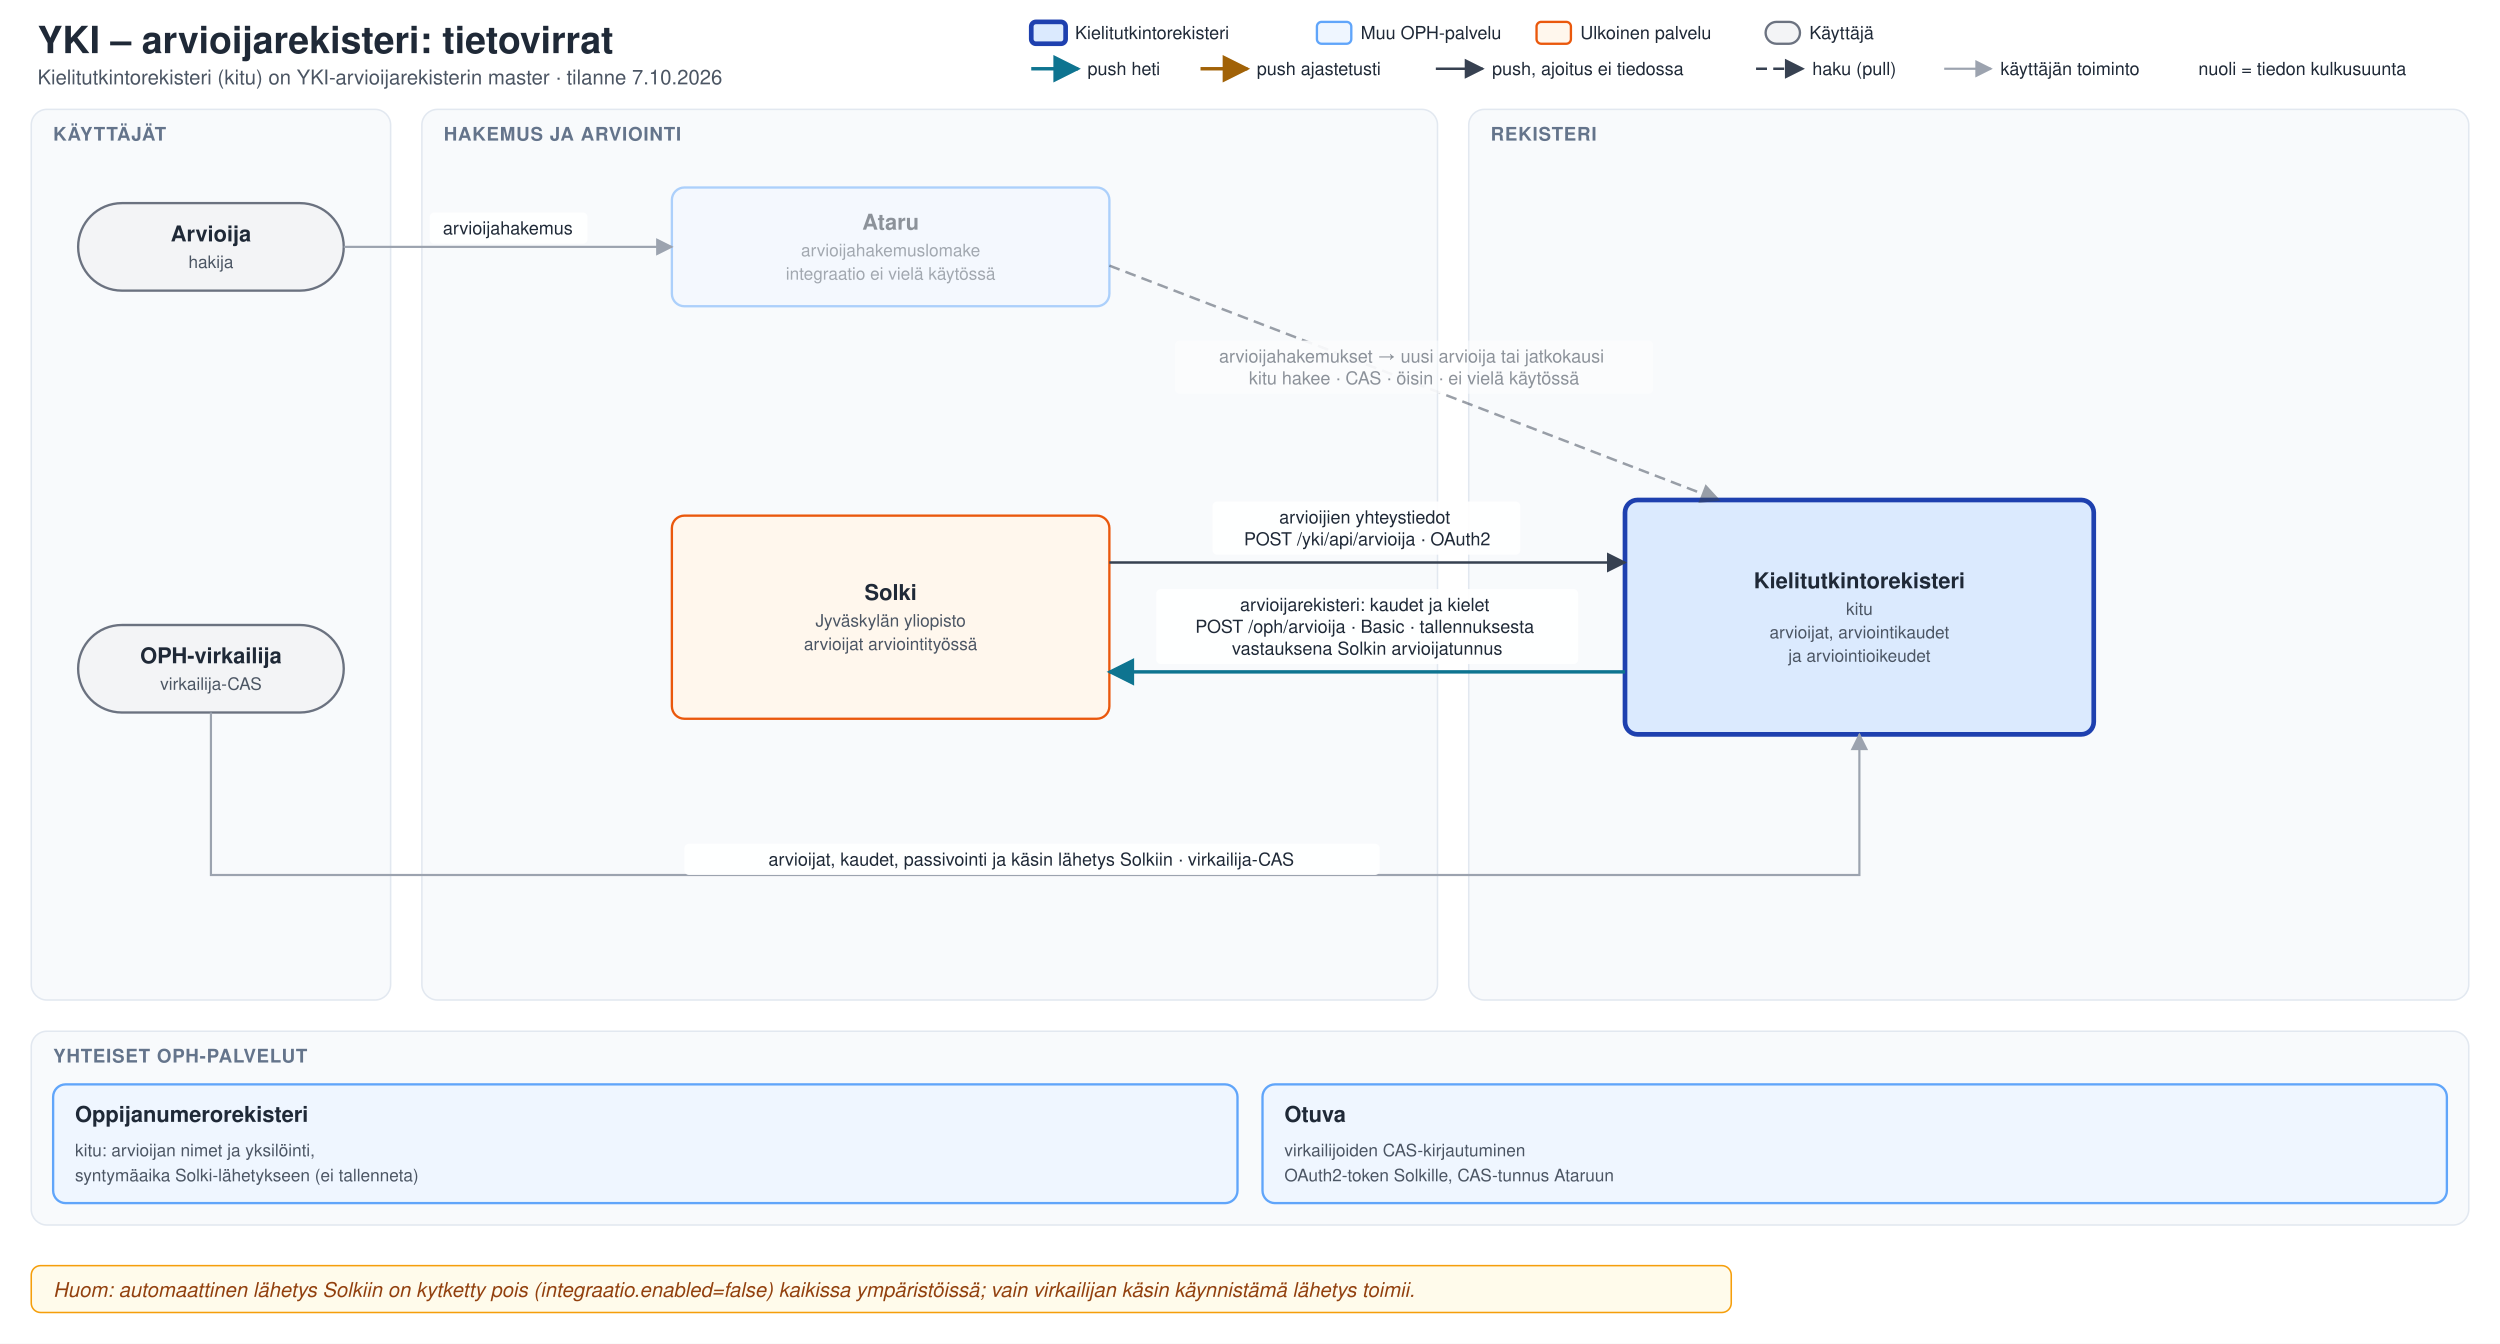
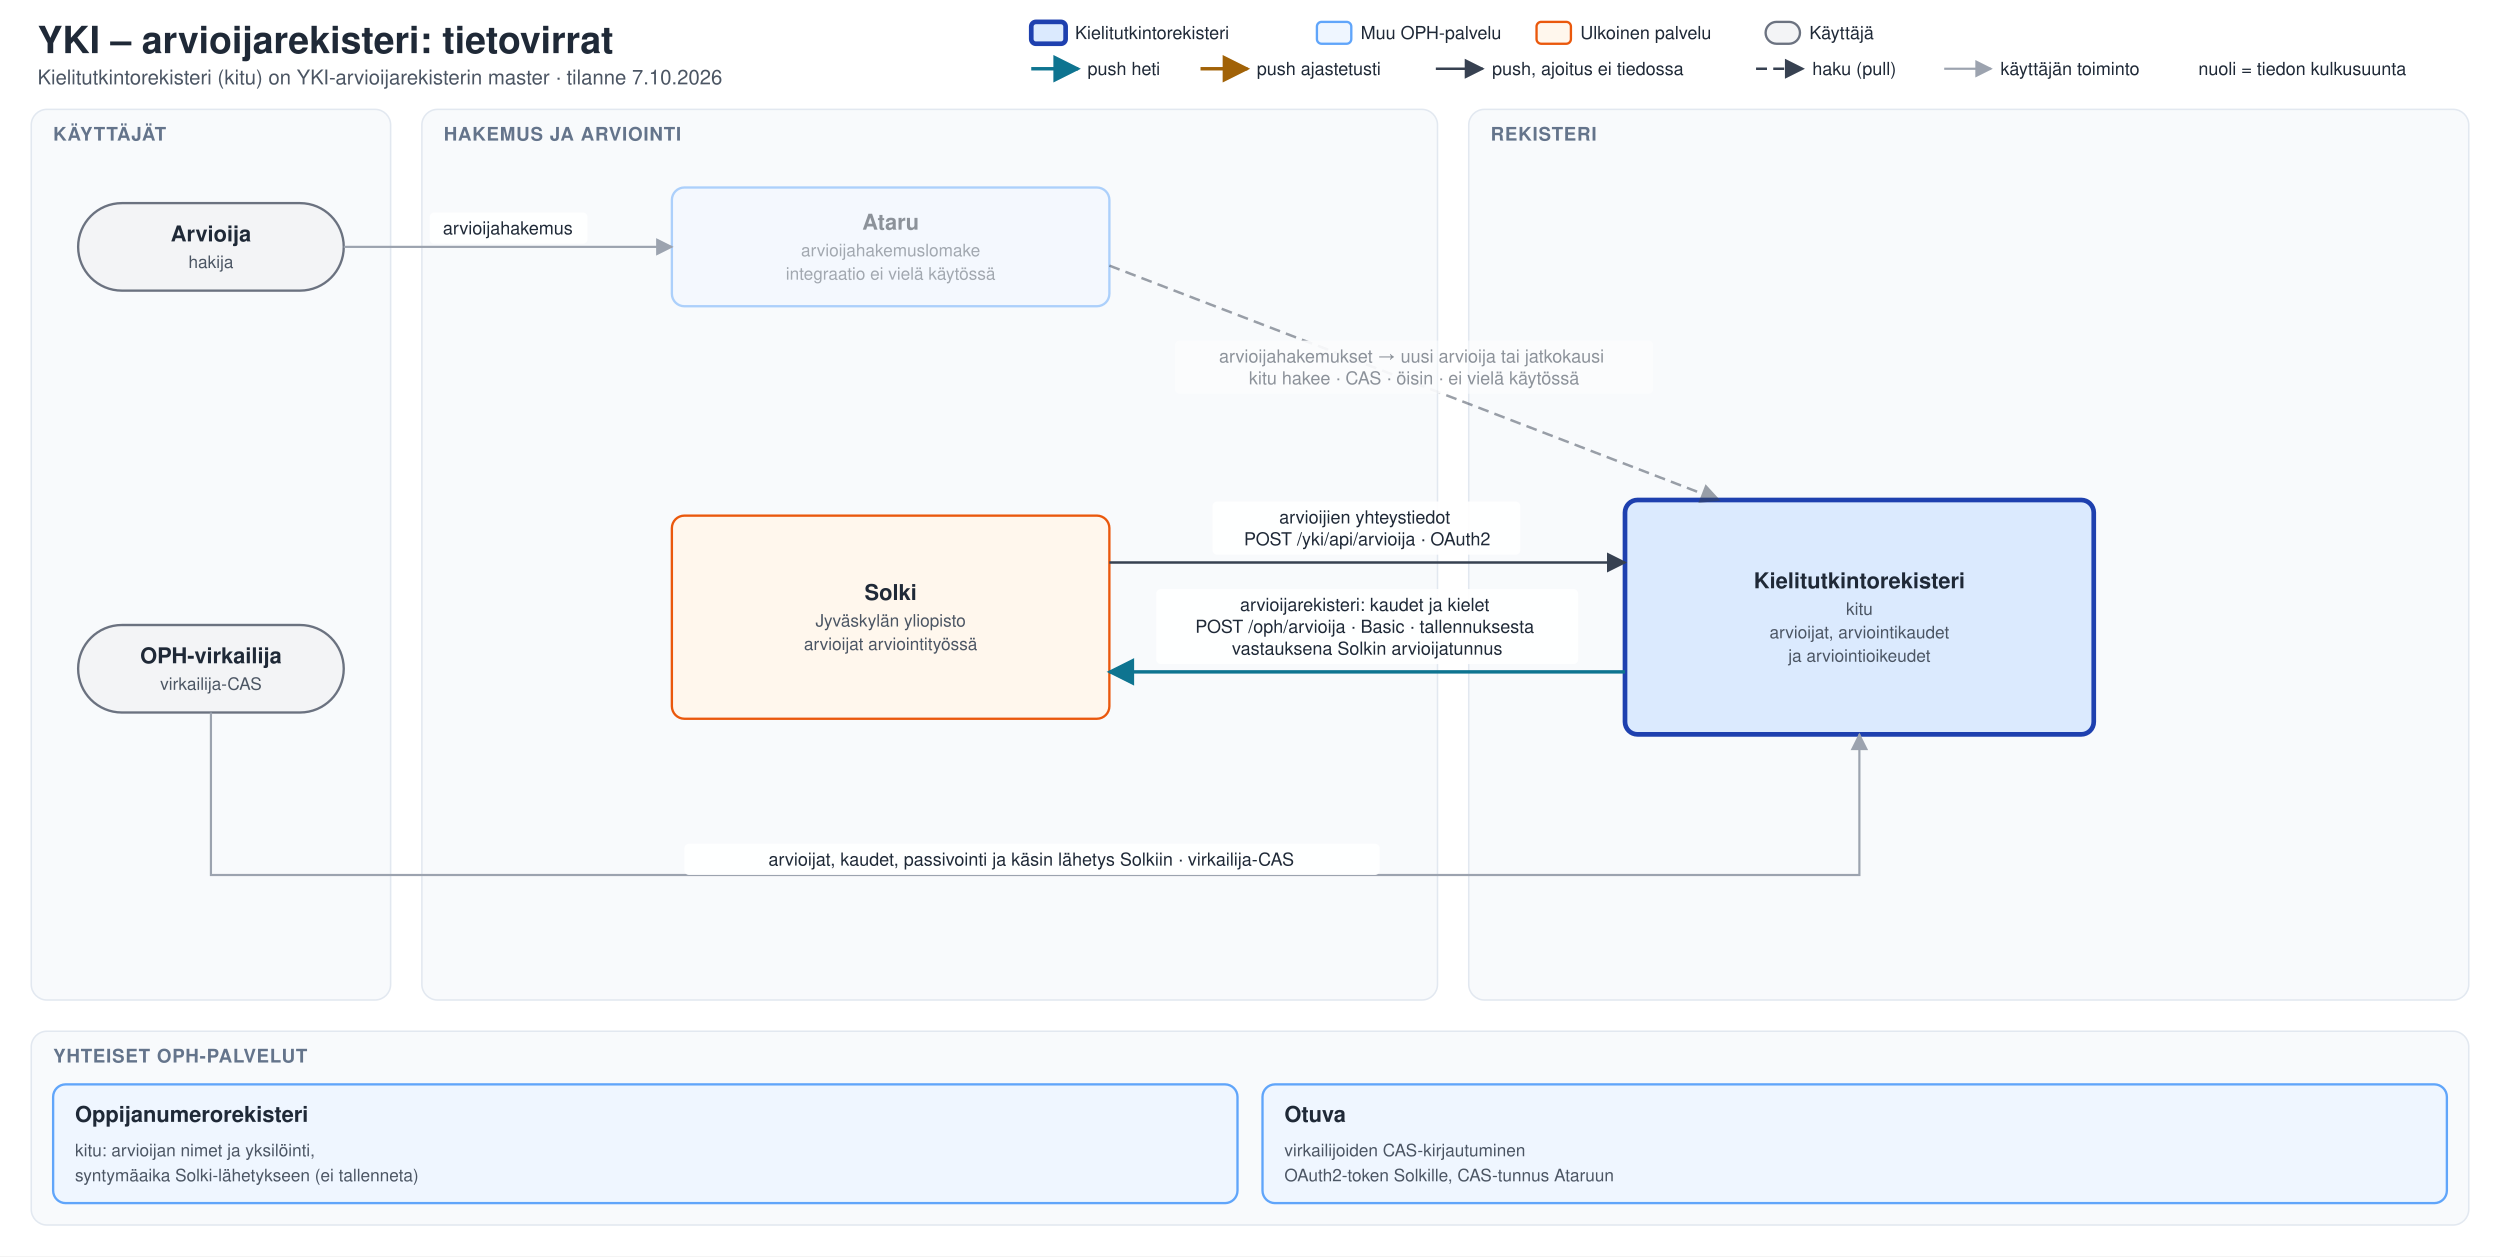
- <svg xmlns="http://www.w3.org/2000/svg" width="1600" height="860" viewBox="0 0 1600 860">
+ <svg xmlns="http://www.w3.org/2000/svg" width="1600" height="804" viewBox="0 0 1600 804">
  <defs>
    <style>
    text { font-family: Helvetica, Arial, sans-serif; fill: #1f2937; }
    .tausta { fill: #ffffff; }
    .otsikko { font-size: 24px; font-weight: bold; }
    .alaotsikko { font-size: 13px; fill: #4b5563; }
    .kaista { fill: #f8fafc; stroke: #e2e8f0; stroke-width: 1; }
    .kaistan-nimi { font-size: 12px; font-weight: bold; fill: #64748b; letter-spacing: 0.5px; }
    .laatikko rect { stroke-width: 1.5; }
    .nimi { font-size: 14px; font-weight: bold; }
    .lisatieto { font-size: 11px; fill: #4b5563; }
    .kitu rect { fill: #dbeafe; stroke: #1e40af; stroke-width: 3; }
    .kios rect { fill: #ede9fe; stroke: #6d28d9; stroke-width: 2.5; }
    .oph rect { fill: #eff6ff; stroke: #60a5fa; }
    .ulkoinen rect { fill: #fff7ed; stroke: #ea580c; }
    .infra rect { fill: #f0fdf4; stroke: #16a34a; }
    .toimija rect { fill: #f3f4f6; stroke: #6b7280; }
    .ryhma { fill: #f5f9ff; stroke: #60a5fa; stroke-width: 1.5; stroke-dasharray: 4 3; }
    .ryhman-nimi { font-size: 14px; font-weight: bold; fill: #1e3a8a; }
    .nuoli path { fill: none; stroke: #374151; stroke-width: 1.6; }
    .heti path { stroke: #0e7490; stroke-width: 2.2; }
    .ajastettu path { stroke: #a16207; stroke-width: 2.2; }
    .pull path { stroke-dasharray: 7 4; }
    .kayttaja path { stroke: #9ca3af; stroke-width: 1.4; }
    .nuolen-teksti rect { fill: #ffffff; fill-opacity: 0.92; }
    .nuolen-teksti text { font-size: 11.5px; }
    .ei-kaytossa { opacity: 0.5; }
-     .huom { font-size: 13px; font-style: italic; fill: #92400e; }
-     .huom-tausta { fill: #fffbeb; stroke: #f59e0b; stroke-width: 1; }
    .selite { font-size: 11.5px; }
    </style>
    <marker id="karki-heti" viewBox="0 0 10 10" refX="9" refY="5" markerWidth="8" markerHeight="8" orient="auto-start-reverse">
      <path d="M 0,0 L 10,5 L 0,10 z" fill="#0e7490" />
    </marker>
    <marker id="karki-ajastettu" viewBox="0 0 10 10" refX="9" refY="5" markerWidth="8" markerHeight="8" orient="auto-start-reverse">
      <path d="M 0,0 L 10,5 L 0,10 z" fill="#a16207" />
    </marker>
    <marker id="karki-push" viewBox="0 0 10 10" refX="9" refY="5" markerWidth="8" markerHeight="8" orient="auto-start-reverse">
      <path d="M 0,0 L 10,5 L 0,10 z" fill="#374151" />
    </marker>
    <marker id="karki-pull" viewBox="0 0 10 10" refX="9" refY="5" markerWidth="8" markerHeight="8" orient="auto-start-reverse">
      <path d="M 0,0 L 10,5 L 0,10 z" fill="#374151" />
    </marker>
    <marker id="karki-kayttaja" viewBox="0 0 10 10" refX="9" refY="5" markerWidth="8" markerHeight="8" orient="auto-start-reverse">
      <path d="M 0,0 L 10,5 L 0,10 z" fill="#9ca3af" />
    </marker>
  </defs>
-   <rect class="tausta" x="0" y="0" width="1600" height="860" />
+   <rect class="tausta" x="0" y="0" width="1600" height="804" />
  <g id="otsikko">
    <text class="otsikko" x="24" y="34">YKI – arvioijarekisteri: tietovirrat</text>
    <text class="alaotsikko" x="24" y="54">Kielitutkintorekisteri (kitu) on YKI-arvioijarekisterin master · tilanne 7.10.2026</text>
  </g>
  <g id="selite">
    <g class="laatikko kitu">
      <rect x="660" y="14" width="22" height="14" rx="3" />
    </g>
    <text class="selite" x="688" y="25">Kielitutkintorekisteri</text>
    <g class="laatikko oph">
      <rect x="842.825" y="14" width="22" height="14" rx="3" />
    </g>
    <text class="selite" x="870.825" y="25">Muu OPH-palvelu</text>
    <g class="laatikko ulkoinen">
      <rect x="983.388" y="14" width="22" height="14" rx="3" />
    </g>
    <text class="selite" x="1011.388" y="25">Ulkoinen palvelu</text>
    <g class="laatikko toimija">
      <rect x="1129.988" y="14" width="22" height="14" rx="7" />
    </g>
    <text class="selite" x="1157.988" y="25">Käyttäjä</text>
    <g class="nuoli heti">
      <path d="M 660,44 L 690,44" marker-end="url(#karki-heti)" />
    </g>
    <text class="selite" x="696" y="48">push heti</text>
    <g class="nuoli ajastettu">
      <path d="M 768.337,44 L 798.337,44" marker-end="url(#karki-ajastettu)" />
    </g>
    <text class="selite" x="804.337" y="48">push ajastetusti</text>
    <g class="nuoli push">
      <path d="M 918.938,44 L 948.938,44" marker-end="url(#karki-push)" />
    </g>
    <text class="selite" x="954.938" y="48">push, ajoitus ei tiedossa</text>
    <g class="nuoli pull">
      <path d="M 1123.875,44 L 1153.875,44" marker-end="url(#karki-pull)" />
    </g>
    <text class="selite" x="1159.875" y="48">haku (pull)</text>
    <g class="nuoli kayttaja">
      <path d="M 1244.287,44 L 1274.287,44" marker-end="url(#karki-kayttaja)" />
    </g>
    <text class="selite" x="1280.287" y="48">käyttäjän toiminto</text>
    <text class="selite" x="1406.962" y="48">nuoli = tiedon kulkusuunta</text>
  </g>
  <g id="kaista-toimijat">
    <rect class="kaista" x="20" y="70" width="230" height="570" rx="10" />
    <text class="kaistan-nimi" x="34" y="90">KÄYTTÄJÄT</text>
  </g>
  <g id="kaista-hakemus">
    <rect class="kaista" x="270" y="70" width="650" height="570" rx="10" />
    <text class="kaistan-nimi" x="284" y="90">HAKEMUS JA ARVIOINTI</text>
  </g>
  <g id="kaista-rekisteri">
    <rect class="kaista" x="940" y="70" width="640" height="570" rx="10" />
    <text class="kaistan-nimi" x="954" y="90">REKISTERI</text>
  </g>
  <g id="arvioija" class="laatikko toimija">
    <rect x="50" y="130" width="170" height="56" rx="28" />
    <text class="nimi" x="135" y="154.5" text-anchor="middle">Arvioija</text>
    <text class="lisatieto" x="135" y="171.5" text-anchor="middle">hakija</text>
  </g>
  <g id="virkailija" class="laatikko toimija">
    <rect x="50" y="400" width="170" height="56" rx="28" />
    <text class="nimi" x="135" y="424.5" text-anchor="middle">OPH-virkailija</text>
    <text class="lisatieto" x="135" y="441.5" text-anchor="middle">virkailija-CAS</text>
  </g>
  <g id="ataru" class="laatikko oph ei-kaytossa">
    <rect x="430" y="120" width="280" height="76" rx="8" />
    <text class="nimi" x="570" y="147" text-anchor="middle">Ataru</text>
    <text class="lisatieto" x="570" y="164" text-anchor="middle">arvioijahakemuslomake</text>
    <text class="lisatieto" x="570" y="179" text-anchor="middle">integraatio ei vielä käytössä</text>
  </g>
  <g id="solki" class="laatikko ulkoinen">
    <rect x="430" y="330" width="280" height="130" rx="8" />
    <text class="nimi" x="570" y="384" text-anchor="middle">Solki</text>
    <text class="lisatieto" x="570" y="401" text-anchor="middle">Jyväskylän yliopisto</text>
    <text class="lisatieto" x="570" y="416" text-anchor="middle">arvioijat arviointityössä</text>
  </g>
  <g id="kitu" class="laatikko kitu">
    <rect x="1040" y="320" width="300" height="150" rx="8" />
    <text class="nimi" x="1190" y="376.5" text-anchor="middle">Kielitutkintorekisteri</text>
    <text class="lisatieto" x="1190" y="393.5" text-anchor="middle">kitu</text>
    <text class="lisatieto" x="1190" y="408.5" text-anchor="middle">arvioijat, arviointikaudet</text>
    <text class="lisatieto" x="1190" y="423.5" text-anchor="middle">ja arviointioikeudet</text>
  </g>
  <g id="arvioija-ataru" class="nuoli kayttaja">
    <path d="M 220,158 L 430,158" marker-end="url(#karki-kayttaja)" />
    <g class="nuolen-teksti">
      <rect x="275" y="136" width="101" height="20" rx="3" />
      <text x="325" y="150" text-anchor="middle">
        <tspan x="325" y="150">arvioijahakemus</tspan>
      </text>
    </g>
  </g>
  <g id="kitu-hakee-atarusta" class="nuoli pull ei-kaytossa">
    <path d="M 710,170 L 1100,320" marker-end="url(#karki-pull)" />
    <g class="nuolen-teksti">
      <rect x="752" y="218" width="306" height="34" rx="3" />
      <text x="905" y="232" text-anchor="middle">
        <tspan x="905" y="232">arvioijahakemukset → uusi arvioija tai jatkokausi</tspan>
        <tspan x="905" y="246">kitu hakee · CAS · öisin · ei vielä käytössä</tspan>
      </text>
    </g>
  </g>
  <g id="solki-kitu-yhteystiedot" class="nuoli push">
    <path d="M 710,360 L 1040,360" marker-end="url(#karki-push)" />
    <g class="nuolen-teksti">
      <rect x="776" y="321" width="197" height="34" rx="3" />
      <text x="875" y="335" text-anchor="middle">
        <tspan x="875" y="335">arvioijien yhteystiedot</tspan>
        <tspan x="875" y="349">POST /yki/api/arvioija · OAuth2</tspan>
      </text>
    </g>
  </g>
  <g id="kitu-solki-arvioijarekisteri" class="nuoli heti">
    <path d="M 1040,430 L 710,430" marker-end="url(#karki-heti)" />
    <g class="nuolen-teksti">
      <rect x="740" y="377" width="270" height="48" rx="3" />
      <text x="875" y="391" text-anchor="middle">
        <tspan x="875" y="391">arvioijarekisteri: kaudet ja kielet</tspan>
        <tspan x="875" y="405">POST /oph/arvioija · Basic · tallennuksesta</tspan>
        <tspan x="875" y="419">vastauksena Solkin arvioijatunnus</tspan>
      </text>
    </g>
  </g>
  <g id="virkailija-kitu" class="nuoli kayttaja">
    <path d="M 135,456 L 135,560 L 1190,560 L 1190,470" marker-end="url(#karki-kayttaja)" />
    <g class="nuolen-teksti">
      <rect x="438" y="540" width="445" height="20" rx="3" />
      <text x="660" y="554" text-anchor="middle">
        <tspan x="660" y="554">arvioijat, kaudet, passivointi ja käsin lähetys Solkiin · virkailija-CAS</tspan>
      </text>
    </g>
  </g>
  <g id="kaista-yhteiset">
    <rect class="kaista" x="20" y="660" width="1560" height="124" rx="10" />
    <text class="kaistan-nimi" x="34" y="680">YHTEISET OPH-PALVELUT</text>
  </g>
  <g id="onr" class="laatikko oph">
    <rect x="34.0" y="694" width="758" height="76" rx="8" />
    <text class="nimi" x="48.0" y="718">Oppijanumerorekisteri</text>
    <text class="lisatieto" x="48.0" y="740">kitu: arvioijan nimet ja yksilöinti,</text>
    <text class="lisatieto" x="48.0" y="756">syntymäaika Solki-lähetykseen (ei tallenneta)</text>
  </g>
  <g id="otuva" class="laatikko oph">
    <rect x="808.0" y="694" width="758" height="76" rx="8" />
    <text class="nimi" x="822.0" y="718">Otuva</text>
    <text class="lisatieto" x="822.0" y="740">virkailijoiden CAS-kirjautuminen</text>
    <text class="lisatieto" x="822.0" y="756">OAuth2-token Solkille, CAS-tunnus Ataruun</text>
  </g>
-   <g id="huom">
-     <rect class="huom-tausta" x="20" y="810" width="1088" height="30" rx="6" />
-     <text class="huom" x="34" y="830">Huom: automaattinen lähetys Solkiin on kytketty pois (integraatio.enabled=false) kaikissa ympäristöissä; vain virkailijan käsin käynnistämä lähetys toimii.</text>
-   </g>
</svg>
